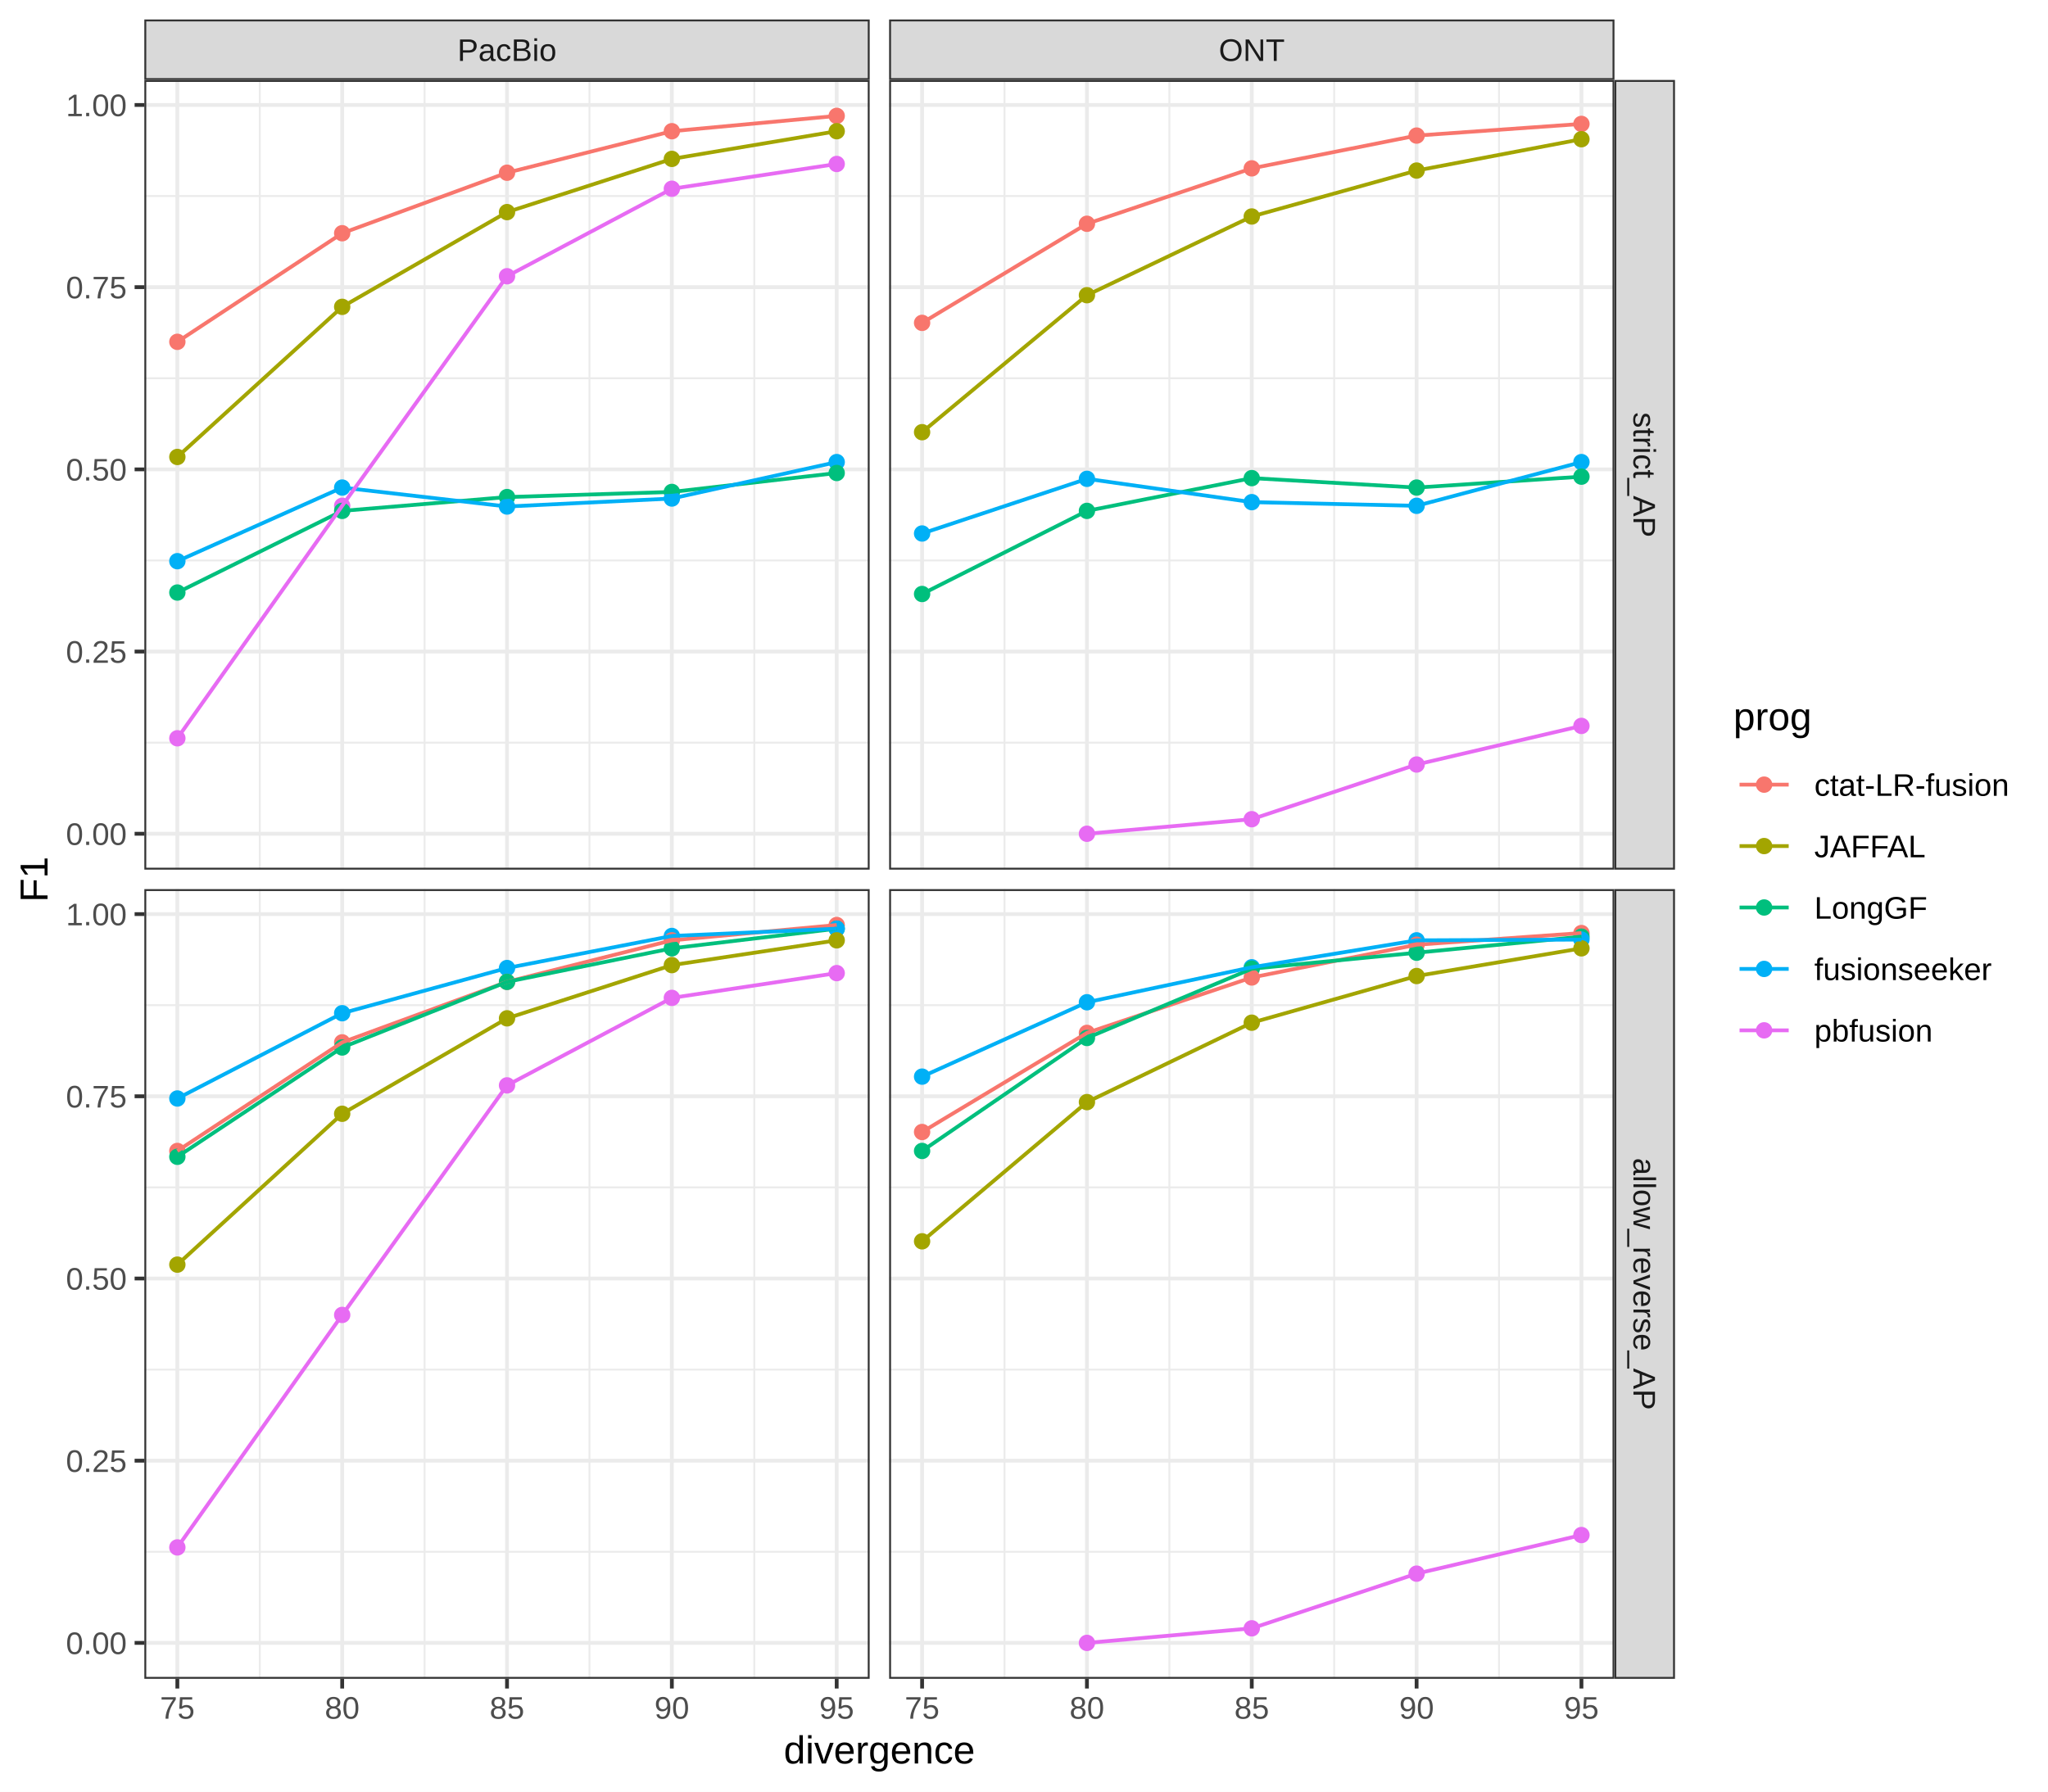
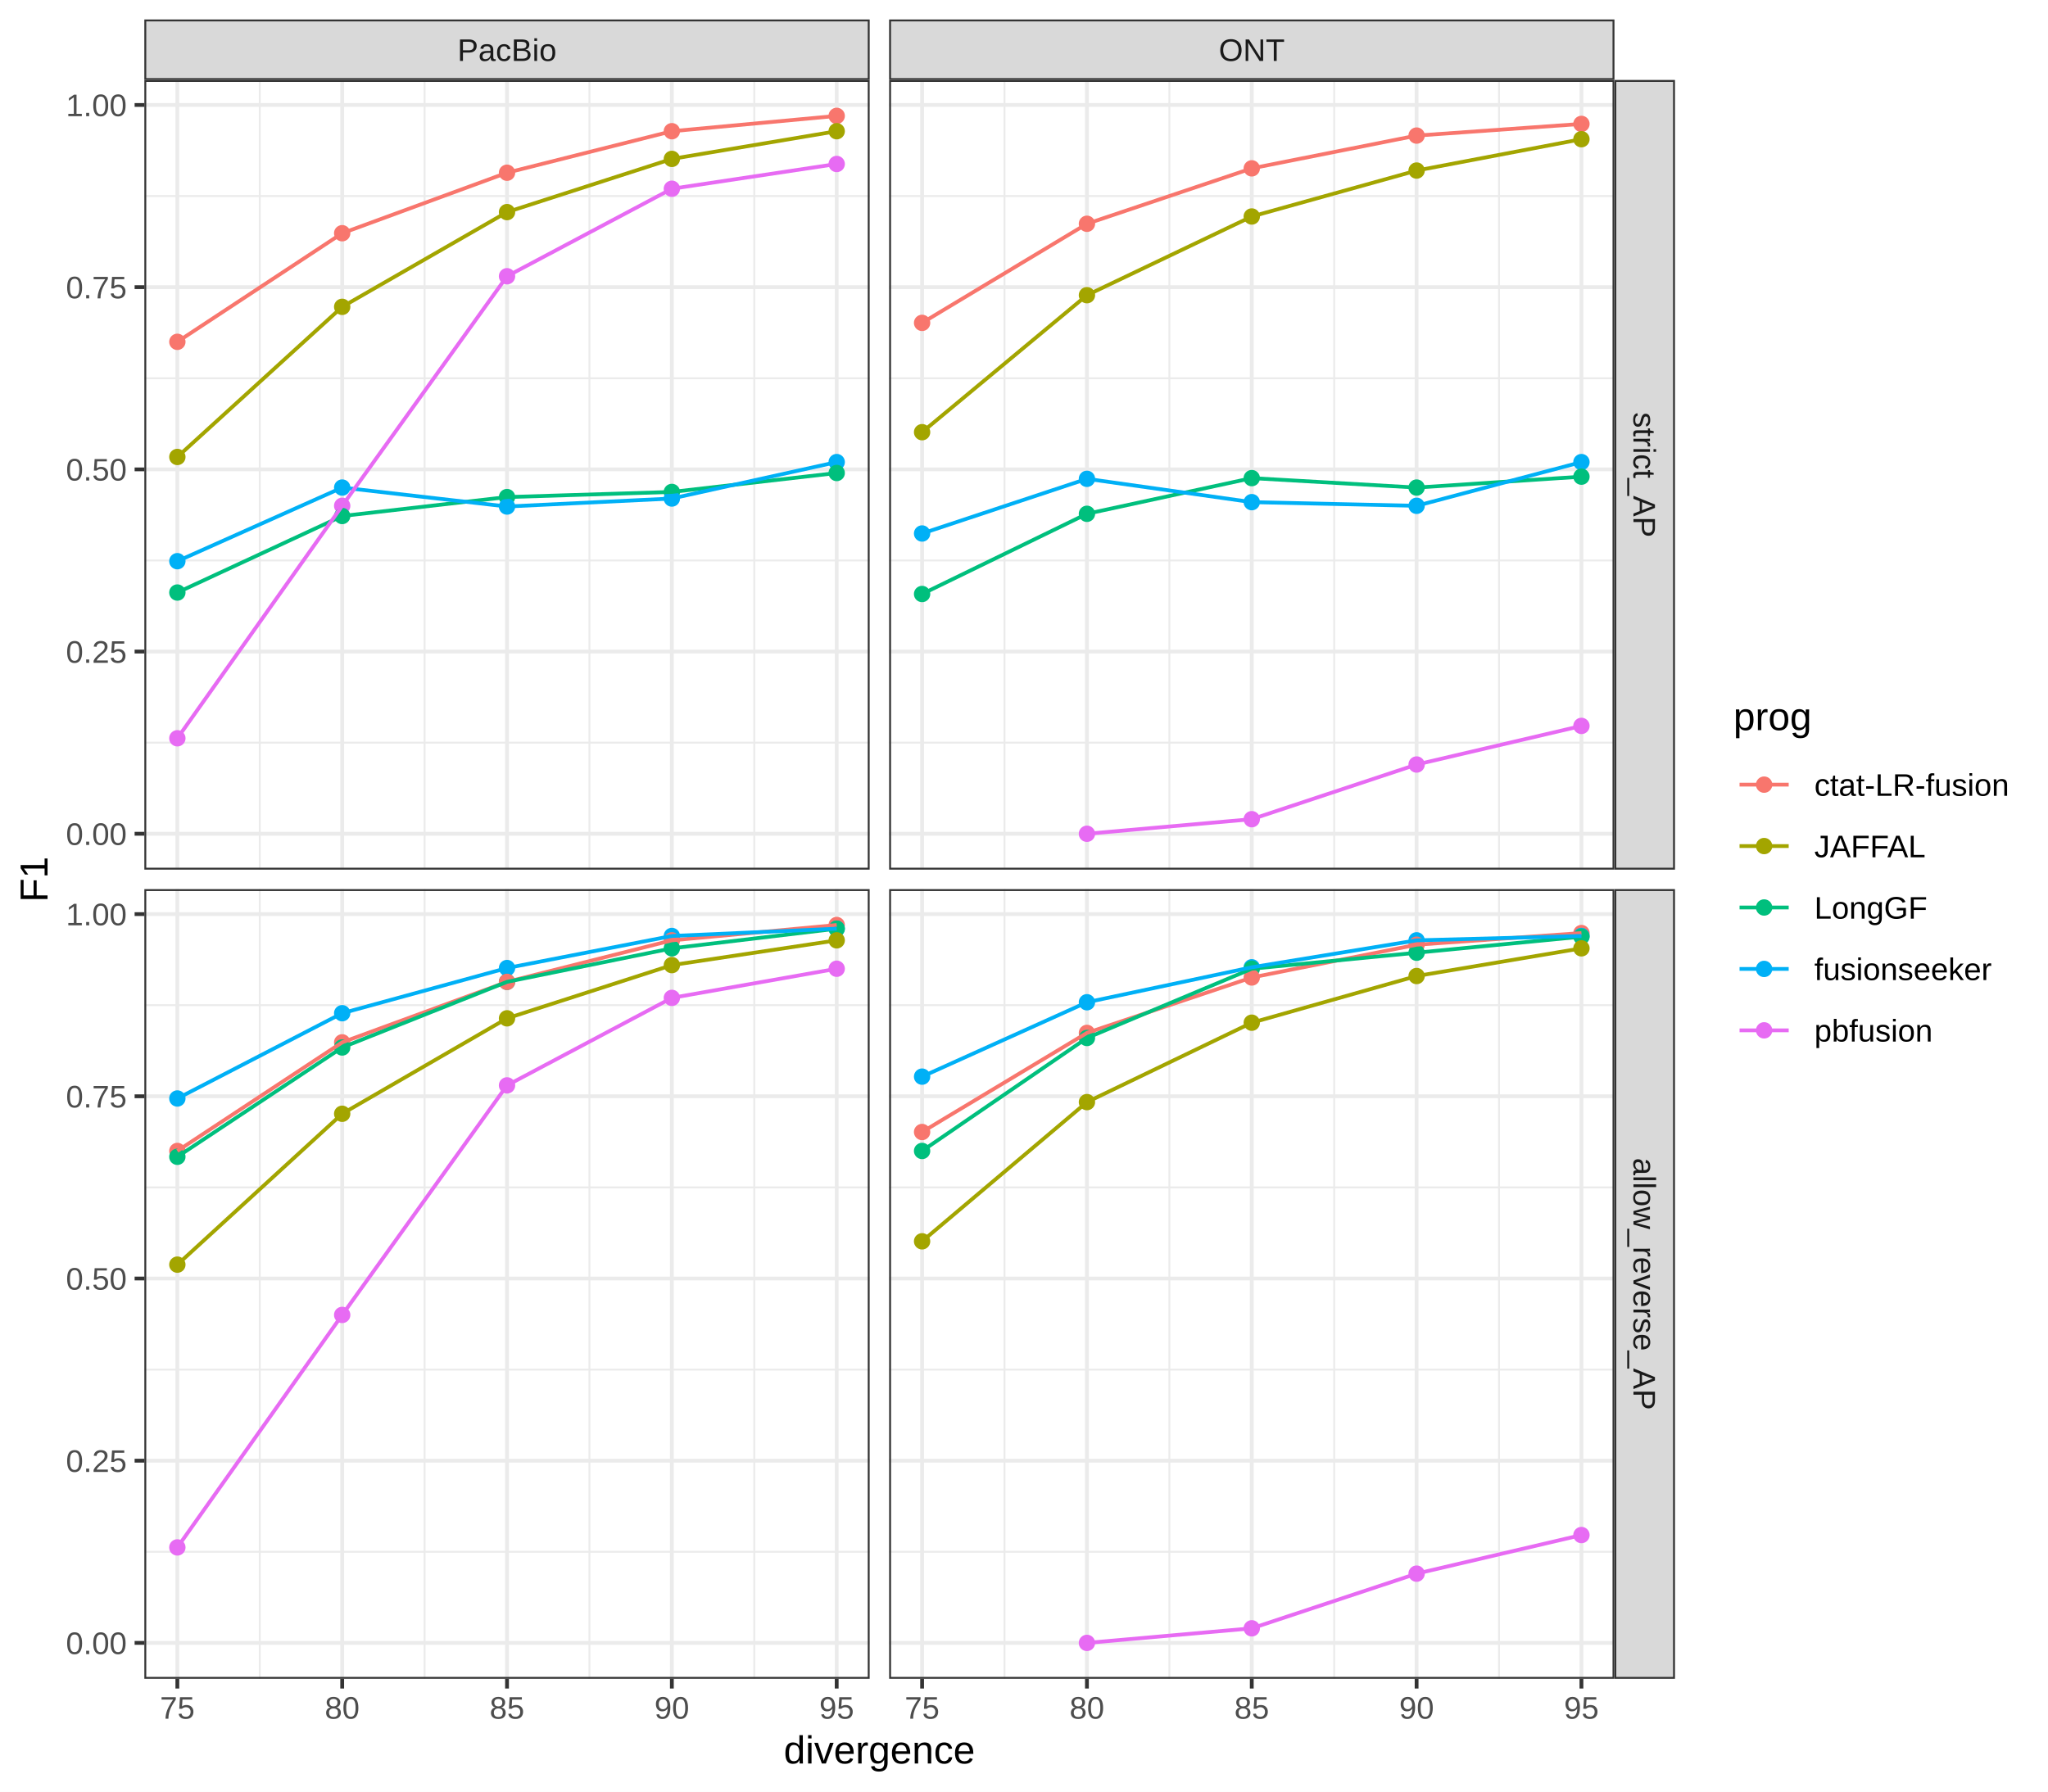
<svg xmlns="http://www.w3.org/2000/svg" class="svglite" width="576.00pt" height="504.00pt" viewBox="0 0 576.00 504.00">
  <defs>
    <style type="text/css">
    .svglite line, .svglite polyline, .svglite polygon, .svglite path, .svglite rect, .svglite circle {
      fill: none;
      stroke: #000000;
      stroke-linecap: round;
      stroke-linejoin: round;
      stroke-miterlimit: 10.00;
    }
    .svglite text {
      white-space: pre;
    }
  </style>
  </defs>
  <rect width="100%" height="100%" style="stroke: none; fill: #FFFFFF;" />
  <defs>
    <clipPath id="cpMC4wMHw1NzYuMDB8MC4wMHw1MDQuMDA=">
      <rect x="0.00" y="0.00" width="576.00" height="504.00" />
    </clipPath>
  </defs>
  <g clip-path="url(#cpMC4wMHw1NzYuMDB8MC4wMHw1MDQuMDA=)">
    <rect x="-0" y="-0" width="576.00" height="504.00" style="stroke-width: 1.07; stroke: #FFFFFF; fill: #FFFFFF;" />
  </g>
  <defs>
    <clipPath id="cpNDAuNjB8MjQ0LjU5fDIyLjUwfDI0NC42NQ==">
      <rect x="40.60" y="22.50" width="203.99" height="222.14" />
    </clipPath>
  </defs>
  <g clip-path="url(#cpNDAuNjB8MjQ0LjU5fDIyLjUwfDI0NC42NQ==)">
    <rect x="40.60" y="22.50" width="203.99" height="222.14" style="stroke-width: 1.07; stroke: none; fill: #FFFFFF;" />
    <polyline points="40.60,208.92 244.59,208.92 " style="stroke-width: 0.53; stroke: #EBEBEB; stroke-linecap: butt;" />
    <polyline points="40.60,157.67 244.59,157.67 " style="stroke-width: 0.53; stroke: #EBEBEB; stroke-linecap: butt;" />
    <polyline points="40.60,106.41 244.59,106.41 " style="stroke-width: 0.53; stroke: #EBEBEB; stroke-linecap: butt;" />
    <polyline points="40.60,55.15 244.59,55.15 " style="stroke-width: 0.53; stroke: #EBEBEB; stroke-linecap: butt;" />
    <polyline points="73.06,244.65 73.06,22.50 " style="stroke-width: 0.53; stroke: #EBEBEB; stroke-linecap: butt;" />
    <polyline points="119.42,244.65 119.42,22.50 " style="stroke-width: 0.53; stroke: #EBEBEB; stroke-linecap: butt;" />
    <polyline points="165.78,244.65 165.78,22.50 " style="stroke-width: 0.53; stroke: #EBEBEB; stroke-linecap: butt;" />
    <polyline points="212.14,244.65 212.14,22.50 " style="stroke-width: 0.53; stroke: #EBEBEB; stroke-linecap: butt;" />
    <polyline points="40.60,234.55 244.59,234.55 " style="stroke-width: 1.07; stroke: #EBEBEB; stroke-linecap: butt;" />
    <polyline points="40.60,183.29 244.59,183.29 " style="stroke-width: 1.07; stroke: #EBEBEB; stroke-linecap: butt;" />
    <polyline points="40.60,132.04 244.59,132.04 " style="stroke-width: 1.07; stroke: #EBEBEB; stroke-linecap: butt;" />
    <polyline points="40.60,80.78 244.59,80.78 " style="stroke-width: 1.07; stroke: #EBEBEB; stroke-linecap: butt;" />
    <polyline points="40.60,29.53 244.59,29.53 " style="stroke-width: 1.07; stroke: #EBEBEB; stroke-linecap: butt;" />
    <polyline points="49.88,244.65 49.88,22.50 " style="stroke-width: 1.07; stroke: #EBEBEB; stroke-linecap: butt;" />
    <polyline points="96.24,244.65 96.24,22.50 " style="stroke-width: 1.07; stroke: #EBEBEB; stroke-linecap: butt;" />
    <polyline points="142.60,244.65 142.60,22.50 " style="stroke-width: 1.07; stroke: #EBEBEB; stroke-linecap: butt;" />
    <polyline points="188.96,244.65 188.96,22.50 " style="stroke-width: 1.07; stroke: #EBEBEB; stroke-linecap: butt;" />
    <polyline points="235.32,244.65 235.32,22.50 " style="stroke-width: 1.07; stroke: #EBEBEB; stroke-linecap: butt;" />
    <circle cx="235.32" cy="32.60" r="1.95" style="stroke-width: 0.71; stroke: #F8766D; fill: #F8766D;" />
    <circle cx="188.96" cy="36.91" r="1.95" style="stroke-width: 0.71; stroke: #F8766D; fill: #F8766D;" />
    <circle cx="235.32" cy="36.91" r="1.95" style="stroke-width: 0.71; stroke: #A3A500; fill: #A3A500;" />
    <circle cx="188.96" cy="44.70" r="1.95" style="stroke-width: 0.71; stroke: #A3A500; fill: #A3A500;" />
    <circle cx="235.32" cy="46.13" r="1.95" style="stroke-width: 0.71; stroke: #E76BF3; fill: #E76BF3;" />
    <circle cx="142.60" cy="48.59" r="1.95" style="stroke-width: 0.71; stroke: #F8766D; fill: #F8766D;" />
    <circle cx="188.96" cy="53.10" r="1.95" style="stroke-width: 0.71; stroke: #E76BF3; fill: #E76BF3;" />
    <circle cx="142.60" cy="59.67" r="1.95" style="stroke-width: 0.71; stroke: #A3A500; fill: #A3A500;" />
    <circle cx="96.24" cy="65.61" r="1.95" style="stroke-width: 0.71; stroke: #F8766D; fill: #F8766D;" />
    <circle cx="142.60" cy="77.71" r="1.95" style="stroke-width: 0.71; stroke: #E76BF3; fill: #E76BF3;" />
    <circle cx="96.24" cy="86.32" r="1.95" style="stroke-width: 0.71; stroke: #A3A500; fill: #A3A500;" />
    <circle cx="49.88" cy="96.16" r="1.95" style="stroke-width: 0.71; stroke: #F8766D; fill: #F8766D;" />
    <circle cx="49.88" cy="128.55" r="1.95" style="stroke-width: 0.71; stroke: #A3A500; fill: #A3A500;" />
    <circle cx="235.32" cy="129.99" r="1.95" style="stroke-width: 0.71; stroke: #00B0F6; fill: #00B0F6;" />
    <circle cx="235.32" cy="133.06" r="1.95" style="stroke-width: 0.71; stroke: #00BF7D; fill: #00BF7D;" />
    <circle cx="96.24" cy="137.16" r="1.95" style="stroke-width: 0.71; stroke: #00B0F6; fill: #00B0F6;" />
    <circle cx="188.96" cy="138.39" r="1.95" style="stroke-width: 0.71; stroke: #00BF7D; fill: #00BF7D;" />
    <circle cx="142.60" cy="139.83" r="1.95" style="stroke-width: 0.71; stroke: #00BF7D; fill: #00BF7D;" />
    <circle cx="188.96" cy="140.24" r="1.95" style="stroke-width: 0.71; stroke: #00B0F6; fill: #00B0F6;" />
    <circle cx="96.24" cy="142.29" r="1.95" style="stroke-width: 0.71; stroke: #E76BF3; fill: #E76BF3;" />
    <circle cx="142.60" cy="142.49" r="1.95" style="stroke-width: 0.71; stroke: #00B0F6; fill: #00B0F6;" />
-     <circle cx="96.24" cy="143.72" r="1.95" style="stroke-width: 0.71; stroke: #00BF7D; fill: #00BF7D;" />
+     <circle cx="96.24" cy="145.16" r="1.95" style="stroke-width: 0.71; stroke: #00BF7D; fill: #00BF7D;" />
    <circle cx="49.88" cy="157.87" r="1.95" style="stroke-width: 0.71; stroke: #00B0F6; fill: #00B0F6;" />
    <circle cx="49.88" cy="166.69" r="1.95" style="stroke-width: 0.71; stroke: #00BF7D; fill: #00BF7D;" />
    <circle cx="49.88" cy="207.69" r="1.95" style="stroke-width: 0.71; stroke: #E76BF3; fill: #E76BF3;" />
    <polyline points="49.88,96.16 96.24,65.61 142.60,48.59 188.96,36.91 235.32,32.60 " style="stroke-width: 1.07; stroke: #F8766D; stroke-linecap: butt;" />
    <polyline points="49.88,128.55 96.24,86.32 142.60,59.67 188.96,44.70 235.32,36.91 " style="stroke-width: 1.07; stroke: #A3A500; stroke-linecap: butt;" />
-     <polyline points="49.88,166.69 96.24,143.72 142.60,139.83 188.96,138.39 235.32,133.06 " style="stroke-width: 1.07; stroke: #00BF7D; stroke-linecap: butt;" />
+     <polyline points="49.88,166.69 96.24,145.16 142.60,139.83 188.96,138.39 235.32,133.06 " style="stroke-width: 1.07; stroke: #00BF7D; stroke-linecap: butt;" />
    <polyline points="49.88,157.87 96.24,137.16 142.60,142.49 188.96,140.24 235.32,129.99 " style="stroke-width: 1.07; stroke: #00B0F6; stroke-linecap: butt;" />
    <polyline points="49.88,207.69 96.24,142.29 142.60,77.71 188.96,53.10 235.32,46.13 " style="stroke-width: 1.07; stroke: #E76BF3; stroke-linecap: butt;" />
    <rect x="40.60" y="22.50" width="203.99" height="222.14" style="stroke-width: 1.07; stroke: #333333;" />
  </g>
  <g clip-path="url(#cpMC4wMHw1NzYuMDB8MC4wMHw1MDQuMDA=)">
</g>
  <defs>
    <clipPath id="cpNDAuNjB8MjQ0LjU5fDI1MC4xM3w0NzIuMjc=">
      <rect x="40.60" y="250.13" width="203.99" height="222.14" />
    </clipPath>
  </defs>
  <g clip-path="url(#cpNDAuNjB8MjQ0LjU5fDI1MC4xM3w0NzIuMjc=)">
    <rect x="40.60" y="250.13" width="203.99" height="222.14" style="stroke-width: 1.07; stroke: none; fill: #FFFFFF;" />
    <polyline points="40.60,436.54 244.59,436.54 " style="stroke-width: 0.53; stroke: #EBEBEB; stroke-linecap: butt;" />
    <polyline points="40.60,385.29 244.59,385.29 " style="stroke-width: 0.53; stroke: #EBEBEB; stroke-linecap: butt;" />
    <polyline points="40.60,334.03 244.59,334.03 " style="stroke-width: 0.53; stroke: #EBEBEB; stroke-linecap: butt;" />
    <polyline points="40.60,282.77 244.59,282.77 " style="stroke-width: 0.53; stroke: #EBEBEB; stroke-linecap: butt;" />
    <polyline points="73.06,472.27 73.06,250.13 " style="stroke-width: 0.53; stroke: #EBEBEB; stroke-linecap: butt;" />
    <polyline points="119.42,472.27 119.42,250.13 " style="stroke-width: 0.53; stroke: #EBEBEB; stroke-linecap: butt;" />
    <polyline points="165.78,472.27 165.78,250.13 " style="stroke-width: 0.53; stroke: #EBEBEB; stroke-linecap: butt;" />
    <polyline points="212.14,472.27 212.14,250.13 " style="stroke-width: 0.53; stroke: #EBEBEB; stroke-linecap: butt;" />
    <polyline points="40.60,462.17 244.59,462.17 " style="stroke-width: 1.07; stroke: #EBEBEB; stroke-linecap: butt;" />
    <polyline points="40.60,410.91 244.59,410.91 " style="stroke-width: 1.07; stroke: #EBEBEB; stroke-linecap: butt;" />
    <polyline points="40.60,359.66 244.59,359.66 " style="stroke-width: 1.07; stroke: #EBEBEB; stroke-linecap: butt;" />
    <polyline points="40.60,308.40 244.59,308.40 " style="stroke-width: 1.07; stroke: #EBEBEB; stroke-linecap: butt;" />
    <polyline points="40.60,257.15 244.59,257.15 " style="stroke-width: 1.07; stroke: #EBEBEB; stroke-linecap: butt;" />
    <polyline points="49.88,472.27 49.88,250.13 " style="stroke-width: 1.07; stroke: #EBEBEB; stroke-linecap: butt;" />
    <polyline points="96.24,472.27 96.24,250.13 " style="stroke-width: 1.07; stroke: #EBEBEB; stroke-linecap: butt;" />
    <polyline points="142.60,472.27 142.60,250.13 " style="stroke-width: 1.07; stroke: #EBEBEB; stroke-linecap: butt;" />
    <polyline points="188.96,472.27 188.96,250.13 " style="stroke-width: 1.07; stroke: #EBEBEB; stroke-linecap: butt;" />
    <polyline points="235.32,472.27 235.32,250.13 " style="stroke-width: 1.07; stroke: #EBEBEB; stroke-linecap: butt;" />
    <circle cx="235.32" cy="260.22" r="1.95" style="stroke-width: 0.71; stroke: #F8766D; fill: #F8766D;" />
+     <circle cx="235.32" cy="261.25" r="1.95" style="stroke-width: 0.71; stroke: #00B0F6; fill: #00B0F6;" />
    <circle cx="235.32" cy="261.25" r="1.95" style="stroke-width: 0.71; stroke: #00BF7D; fill: #00BF7D;" />
-     <circle cx="235.32" cy="261.25" r="1.95" style="stroke-width: 0.71; stroke: #00B0F6; fill: #00B0F6;" />
    <circle cx="188.96" cy="263.30" r="1.95" style="stroke-width: 0.71; stroke: #00B0F6; fill: #00B0F6;" />
    <circle cx="188.96" cy="264.53" r="1.95" style="stroke-width: 0.71; stroke: #F8766D; fill: #F8766D;" />
    <circle cx="235.32" cy="264.53" r="1.95" style="stroke-width: 0.71; stroke: #A3A500; fill: #A3A500;" />
    <circle cx="188.96" cy="266.78" r="1.95" style="stroke-width: 0.71; stroke: #00BF7D; fill: #00BF7D;" />
    <circle cx="188.96" cy="271.50" r="1.95" style="stroke-width: 0.71; stroke: #A3A500; fill: #A3A500;" />
    <circle cx="142.60" cy="272.32" r="1.95" style="stroke-width: 0.71; stroke: #00B0F6; fill: #00B0F6;" />
-     <circle cx="235.32" cy="273.75" r="1.95" style="stroke-width: 0.71; stroke: #E76BF3; fill: #E76BF3;" />
+     <circle cx="235.32" cy="272.52" r="1.95" style="stroke-width: 0.71; stroke: #E76BF3; fill: #E76BF3;" />
+     <circle cx="142.60" cy="276.21" r="1.95" style="stroke-width: 0.71; stroke: #00BF7D; fill: #00BF7D;" />
    <circle cx="142.60" cy="276.21" r="1.95" style="stroke-width: 0.71; stroke: #F8766D; fill: #F8766D;" />
-     <circle cx="142.60" cy="276.21" r="1.95" style="stroke-width: 0.71; stroke: #00BF7D; fill: #00BF7D;" />
    <circle cx="188.96" cy="280.72" r="1.95" style="stroke-width: 0.71; stroke: #E76BF3; fill: #E76BF3;" />
    <circle cx="96.24" cy="285.03" r="1.95" style="stroke-width: 0.71; stroke: #00B0F6; fill: #00B0F6;" />
    <circle cx="142.60" cy="286.47" r="1.95" style="stroke-width: 0.71; stroke: #A3A500; fill: #A3A500;" />
    <circle cx="96.24" cy="293.23" r="1.95" style="stroke-width: 0.71; stroke: #F8766D; fill: #F8766D;" />
    <circle cx="96.24" cy="294.67" r="1.95" style="stroke-width: 0.71; stroke: #00BF7D; fill: #00BF7D;" />
    <circle cx="142.60" cy="305.33" r="1.95" style="stroke-width: 0.71; stroke: #E76BF3; fill: #E76BF3;" />
    <circle cx="49.88" cy="309.02" r="1.95" style="stroke-width: 0.71; stroke: #00B0F6; fill: #00B0F6;" />
    <circle cx="96.24" cy="313.32" r="1.95" style="stroke-width: 0.71; stroke: #A3A500; fill: #A3A500;" />
    <circle cx="49.88" cy="323.78" r="1.95" style="stroke-width: 0.71; stroke: #F8766D; fill: #F8766D;" />
    <circle cx="49.88" cy="325.42" r="1.95" style="stroke-width: 0.71; stroke: #00BF7D; fill: #00BF7D;" />
    <circle cx="49.88" cy="355.76" r="1.95" style="stroke-width: 0.71; stroke: #A3A500; fill: #A3A500;" />
    <circle cx="96.24" cy="369.91" r="1.95" style="stroke-width: 0.71; stroke: #E76BF3; fill: #E76BF3;" />
    <circle cx="49.88" cy="435.31" r="1.95" style="stroke-width: 0.71; stroke: #E76BF3; fill: #E76BF3;" />
    <polyline points="49.88,323.78 96.24,293.23 142.60,276.21 188.96,264.53 235.32,260.22 " style="stroke-width: 1.07; stroke: #F8766D; stroke-linecap: butt;" />
    <polyline points="49.88,355.76 96.24,313.32 142.60,286.47 188.96,271.50 235.32,264.53 " style="stroke-width: 1.07; stroke: #A3A500; stroke-linecap: butt;" />
    <polyline points="49.88,325.42 96.24,294.67 142.60,276.21 188.96,266.78 235.32,261.25 " style="stroke-width: 1.07; stroke: #00BF7D; stroke-linecap: butt;" />
    <polyline points="49.88,309.02 96.24,285.03 142.60,272.32 188.96,263.30 235.32,261.25 " style="stroke-width: 1.07; stroke: #00B0F6; stroke-linecap: butt;" />
-     <polyline points="49.88,435.31 96.24,369.91 142.60,305.33 188.96,280.72 235.32,273.75 " style="stroke-width: 1.07; stroke: #E76BF3; stroke-linecap: butt;" />
+     <polyline points="49.88,435.31 96.24,369.91 142.60,305.33 188.96,280.72 235.32,272.52 " style="stroke-width: 1.07; stroke: #E76BF3; stroke-linecap: butt;" />
    <rect x="40.60" y="250.13" width="203.99" height="222.14" style="stroke-width: 1.07; stroke: #333333;" />
  </g>
  <g clip-path="url(#cpMC4wMHw1NzYuMDB8MC4wMHw1MDQuMDA=)">
</g>
  <defs>
    <clipPath id="cpMjUwLjA3fDQ1NC4wNXwyMi41MHwyNDQuNjU=">
      <rect x="250.07" y="22.50" width="203.99" height="222.14" />
    </clipPath>
  </defs>
  <g clip-path="url(#cpMjUwLjA3fDQ1NC4wNXwyMi41MHwyNDQuNjU=)">
    <rect x="250.07" y="22.50" width="203.99" height="222.14" style="stroke-width: 1.07; stroke: none; fill: #FFFFFF;" />
    <polyline points="250.07,208.92 454.05,208.92 " style="stroke-width: 0.53; stroke: #EBEBEB; stroke-linecap: butt;" />
    <polyline points="250.07,157.67 454.05,157.67 " style="stroke-width: 0.53; stroke: #EBEBEB; stroke-linecap: butt;" />
    <polyline points="250.07,106.41 454.05,106.41 " style="stroke-width: 0.53; stroke: #EBEBEB; stroke-linecap: butt;" />
    <polyline points="250.07,55.15 454.05,55.15 " style="stroke-width: 0.53; stroke: #EBEBEB; stroke-linecap: butt;" />
    <polyline points="282.52,244.65 282.52,22.50 " style="stroke-width: 0.53; stroke: #EBEBEB; stroke-linecap: butt;" />
    <polyline points="328.88,244.65 328.88,22.50 " style="stroke-width: 0.53; stroke: #EBEBEB; stroke-linecap: butt;" />
    <polyline points="375.24,244.65 375.24,22.50 " style="stroke-width: 0.53; stroke: #EBEBEB; stroke-linecap: butt;" />
    <polyline points="421.60,244.65 421.60,22.50 " style="stroke-width: 0.53; stroke: #EBEBEB; stroke-linecap: butt;" />
    <polyline points="250.07,234.55 454.05,234.55 " style="stroke-width: 1.07; stroke: #EBEBEB; stroke-linecap: butt;" />
    <polyline points="250.07,183.29 454.05,183.29 " style="stroke-width: 1.07; stroke: #EBEBEB; stroke-linecap: butt;" />
    <polyline points="250.07,132.04 454.05,132.04 " style="stroke-width: 1.07; stroke: #EBEBEB; stroke-linecap: butt;" />
    <polyline points="250.07,80.78 454.05,80.78 " style="stroke-width: 1.07; stroke: #EBEBEB; stroke-linecap: butt;" />
    <polyline points="250.07,29.53 454.05,29.53 " style="stroke-width: 1.07; stroke: #EBEBEB; stroke-linecap: butt;" />
    <polyline points="259.34,244.65 259.34,22.50 " style="stroke-width: 1.07; stroke: #EBEBEB; stroke-linecap: butt;" />
    <polyline points="305.70,244.65 305.70,22.50 " style="stroke-width: 1.07; stroke: #EBEBEB; stroke-linecap: butt;" />
    <polyline points="352.06,244.65 352.06,22.50 " style="stroke-width: 1.07; stroke: #EBEBEB; stroke-linecap: butt;" />
    <polyline points="398.42,244.65 398.42,22.50 " style="stroke-width: 1.07; stroke: #EBEBEB; stroke-linecap: butt;" />
    <polyline points="444.78,244.65 444.78,22.50 " style="stroke-width: 1.07; stroke: #EBEBEB; stroke-linecap: butt;" />
    <circle cx="444.78" cy="34.86" r="1.95" style="stroke-width: 0.71; stroke: #F8766D; fill: #F8766D;" />
    <circle cx="398.42" cy="38.14" r="1.95" style="stroke-width: 0.71; stroke: #F8766D; fill: #F8766D;" />
    <circle cx="444.78" cy="39.16" r="1.95" style="stroke-width: 0.71; stroke: #A3A500; fill: #A3A500;" />
    <circle cx="352.06" cy="47.36" r="1.95" style="stroke-width: 0.71; stroke: #F8766D; fill: #F8766D;" />
    <circle cx="398.42" cy="47.98" r="1.95" style="stroke-width: 0.71; stroke: #A3A500; fill: #A3A500;" />
    <circle cx="352.06" cy="60.90" r="1.95" style="stroke-width: 0.71; stroke: #A3A500; fill: #A3A500;" />
    <circle cx="305.70" cy="62.95" r="1.95" style="stroke-width: 0.71; stroke: #F8766D; fill: #F8766D;" />
    <circle cx="305.70" cy="83.04" r="1.95" style="stroke-width: 0.71; stroke: #A3A500; fill: #A3A500;" />
    <circle cx="259.34" cy="90.83" r="1.95" style="stroke-width: 0.71; stroke: #F8766D; fill: #F8766D;" />
    <circle cx="259.34" cy="121.58" r="1.95" style="stroke-width: 0.71; stroke: #A3A500; fill: #A3A500;" />
    <circle cx="444.78" cy="129.99" r="1.95" style="stroke-width: 0.71; stroke: #00B0F6; fill: #00B0F6;" />
    <circle cx="444.78" cy="134.09" r="1.95" style="stroke-width: 0.71; stroke: #00BF7D; fill: #00BF7D;" />
    <circle cx="352.06" cy="134.50" r="1.95" style="stroke-width: 0.71; stroke: #00BF7D; fill: #00BF7D;" />
    <circle cx="305.70" cy="134.70" r="1.95" style="stroke-width: 0.71; stroke: #00B0F6; fill: #00B0F6;" />
    <circle cx="398.42" cy="137.16" r="1.95" style="stroke-width: 0.71; stroke: #00BF7D; fill: #00BF7D;" />
    <circle cx="352.06" cy="141.26" r="1.95" style="stroke-width: 0.71; stroke: #00B0F6; fill: #00B0F6;" />
    <circle cx="398.42" cy="142.29" r="1.95" style="stroke-width: 0.71; stroke: #00B0F6; fill: #00B0F6;" />
-     <circle cx="305.70" cy="143.72" r="1.95" style="stroke-width: 0.71; stroke: #00BF7D; fill: #00BF7D;" />
+     <circle cx="305.70" cy="144.54" r="1.95" style="stroke-width: 0.71; stroke: #00BF7D; fill: #00BF7D;" />
    <circle cx="259.34" cy="150.08" r="1.95" style="stroke-width: 0.71; stroke: #00B0F6; fill: #00B0F6;" />
    <circle cx="259.34" cy="167.10" r="1.95" style="stroke-width: 0.71; stroke: #00BF7D; fill: #00BF7D;" />
    <circle cx="444.78" cy="204.21" r="1.95" style="stroke-width: 0.71; stroke: #E76BF3; fill: #E76BF3;" />
    <circle cx="398.42" cy="215.07" r="1.95" style="stroke-width: 0.71; stroke: #E76BF3; fill: #E76BF3;" />
    <circle cx="352.06" cy="230.45" r="1.95" style="stroke-width: 0.71; stroke: #E76BF3; fill: #E76BF3;" />
    <circle cx="305.70" cy="234.55" r="1.95" style="stroke-width: 0.71; stroke: #E76BF3; fill: #E76BF3;" />
    <polyline points="259.34,90.83 305.70,62.95 352.06,47.36 398.42,38.14 444.78,34.86 " style="stroke-width: 1.07; stroke: #F8766D; stroke-linecap: butt;" />
    <polyline points="259.34,121.58 305.70,83.04 352.06,60.90 398.42,47.98 444.78,39.16 " style="stroke-width: 1.07; stroke: #A3A500; stroke-linecap: butt;" />
-     <polyline points="259.34,167.10 305.70,143.72 352.06,134.50 398.42,137.16 444.78,134.09 " style="stroke-width: 1.07; stroke: #00BF7D; stroke-linecap: butt;" />
+     <polyline points="259.34,167.10 305.70,144.54 352.06,134.50 398.42,137.16 444.78,134.09 " style="stroke-width: 1.07; stroke: #00BF7D; stroke-linecap: butt;" />
    <polyline points="259.34,150.08 305.70,134.70 352.06,141.26 398.42,142.29 444.78,129.99 " style="stroke-width: 1.07; stroke: #00B0F6; stroke-linecap: butt;" />
    <polyline points="305.70,234.55 352.06,230.45 398.42,215.07 444.78,204.21 " style="stroke-width: 1.07; stroke: #E76BF3; stroke-linecap: butt;" />
    <rect x="250.07" y="22.50" width="203.99" height="222.14" style="stroke-width: 1.07; stroke: #333333;" />
  </g>
  <g clip-path="url(#cpMC4wMHw1NzYuMDB8MC4wMHw1MDQuMDA=)">
</g>
  <defs>
    <clipPath id="cpMjUwLjA3fDQ1NC4wNXwyNTAuMTN8NDcyLjI3">
      <rect x="250.07" y="250.13" width="203.99" height="222.14" />
    </clipPath>
  </defs>
  <g clip-path="url(#cpMjUwLjA3fDQ1NC4wNXwyNTAuMTN8NDcyLjI3)">
    <rect x="250.07" y="250.13" width="203.99" height="222.14" style="stroke-width: 1.07; stroke: none; fill: #FFFFFF;" />
    <polyline points="250.07,436.54 454.05,436.54 " style="stroke-width: 0.53; stroke: #EBEBEB; stroke-linecap: butt;" />
    <polyline points="250.07,385.29 454.05,385.29 " style="stroke-width: 0.53; stroke: #EBEBEB; stroke-linecap: butt;" />
    <polyline points="250.07,334.03 454.05,334.03 " style="stroke-width: 0.53; stroke: #EBEBEB; stroke-linecap: butt;" />
    <polyline points="250.07,282.77 454.05,282.77 " style="stroke-width: 0.53; stroke: #EBEBEB; stroke-linecap: butt;" />
    <polyline points="282.52,472.27 282.52,250.13 " style="stroke-width: 0.53; stroke: #EBEBEB; stroke-linecap: butt;" />
    <polyline points="328.88,472.27 328.88,250.13 " style="stroke-width: 0.53; stroke: #EBEBEB; stroke-linecap: butt;" />
    <polyline points="375.24,472.27 375.24,250.13 " style="stroke-width: 0.53; stroke: #EBEBEB; stroke-linecap: butt;" />
    <polyline points="421.60,472.27 421.60,250.13 " style="stroke-width: 0.53; stroke: #EBEBEB; stroke-linecap: butt;" />
    <polyline points="250.07,462.17 454.05,462.17 " style="stroke-width: 1.07; stroke: #EBEBEB; stroke-linecap: butt;" />
    <polyline points="250.07,410.91 454.05,410.91 " style="stroke-width: 1.07; stroke: #EBEBEB; stroke-linecap: butt;" />
    <polyline points="250.07,359.66 454.05,359.66 " style="stroke-width: 1.07; stroke: #EBEBEB; stroke-linecap: butt;" />
    <polyline points="250.07,308.40 454.05,308.40 " style="stroke-width: 1.07; stroke: #EBEBEB; stroke-linecap: butt;" />
    <polyline points="250.07,257.15 454.05,257.15 " style="stroke-width: 1.07; stroke: #EBEBEB; stroke-linecap: butt;" />
    <polyline points="259.34,472.27 259.34,250.13 " style="stroke-width: 1.07; stroke: #EBEBEB; stroke-linecap: butt;" />
    <polyline points="305.70,472.27 305.70,250.13 " style="stroke-width: 1.07; stroke: #EBEBEB; stroke-linecap: butt;" />
    <polyline points="352.06,472.27 352.06,250.13 " style="stroke-width: 1.07; stroke: #EBEBEB; stroke-linecap: butt;" />
    <polyline points="398.42,472.27 398.42,250.13 " style="stroke-width: 1.07; stroke: #EBEBEB; stroke-linecap: butt;" />
    <polyline points="444.78,472.27 444.78,250.13 " style="stroke-width: 1.07; stroke: #EBEBEB; stroke-linecap: butt;" />
    <circle cx="444.78" cy="262.48" r="1.95" style="stroke-width: 0.71; stroke: #F8766D; fill: #F8766D;" />
+     <circle cx="444.78" cy="263.30" r="1.95" style="stroke-width: 0.71; stroke: #00B0F6; fill: #00B0F6;" />
    <circle cx="444.78" cy="263.50" r="1.95" style="stroke-width: 0.71; stroke: #00BF7D; fill: #00BF7D;" />
-     <circle cx="444.78" cy="264.32" r="1.95" style="stroke-width: 0.71; stroke: #00B0F6; fill: #00B0F6;" />
    <circle cx="398.42" cy="264.53" r="1.95" style="stroke-width: 0.71; stroke: #00B0F6; fill: #00B0F6;" />
    <circle cx="398.42" cy="265.76" r="1.95" style="stroke-width: 0.71; stroke: #F8766D; fill: #F8766D;" />
    <circle cx="444.78" cy="266.78" r="1.95" style="stroke-width: 0.71; stroke: #A3A500; fill: #A3A500;" />
    <circle cx="398.42" cy="268.01" r="1.95" style="stroke-width: 0.71; stroke: #00BF7D; fill: #00BF7D;" />
    <circle cx="352.06" cy="272.11" r="1.95" style="stroke-width: 0.71; stroke: #00B0F6; fill: #00B0F6;" />
    <circle cx="352.06" cy="272.52" r="1.95" style="stroke-width: 0.71; stroke: #00BF7D; fill: #00BF7D;" />
    <circle cx="398.42" cy="274.57" r="1.95" style="stroke-width: 0.71; stroke: #A3A500; fill: #A3A500;" />
    <circle cx="352.06" cy="274.98" r="1.95" style="stroke-width: 0.71; stroke: #F8766D; fill: #F8766D;" />
    <circle cx="305.70" cy="281.95" r="1.95" style="stroke-width: 0.71; stroke: #00B0F6; fill: #00B0F6;" />
    <circle cx="352.06" cy="287.70" r="1.95" style="stroke-width: 0.71; stroke: #A3A500; fill: #A3A500;" />
    <circle cx="305.70" cy="290.57" r="1.95" style="stroke-width: 0.71; stroke: #F8766D; fill: #F8766D;" />
    <circle cx="305.70" cy="292.00" r="1.95" style="stroke-width: 0.71; stroke: #00BF7D; fill: #00BF7D;" />
    <circle cx="259.34" cy="302.87" r="1.95" style="stroke-width: 0.71; stroke: #00B0F6; fill: #00B0F6;" />
    <circle cx="305.70" cy="310.04" r="1.95" style="stroke-width: 0.71; stroke: #A3A500; fill: #A3A500;" />
    <circle cx="259.34" cy="318.45" r="1.95" style="stroke-width: 0.71; stroke: #F8766D; fill: #F8766D;" />
    <circle cx="259.34" cy="323.78" r="1.95" style="stroke-width: 0.71; stroke: #00BF7D; fill: #00BF7D;" />
    <circle cx="259.34" cy="349.20" r="1.95" style="stroke-width: 0.71; stroke: #A3A500; fill: #A3A500;" />
    <circle cx="444.78" cy="431.83" r="1.95" style="stroke-width: 0.71; stroke: #E76BF3; fill: #E76BF3;" />
    <circle cx="398.42" cy="442.69" r="1.95" style="stroke-width: 0.71; stroke: #E76BF3; fill: #E76BF3;" />
    <circle cx="352.06" cy="458.07" r="1.95" style="stroke-width: 0.71; stroke: #E76BF3; fill: #E76BF3;" />
    <circle cx="305.70" cy="462.17" r="1.95" style="stroke-width: 0.71; stroke: #E76BF3; fill: #E76BF3;" />
    <polyline points="259.34,318.45 305.70,290.57 352.06,274.98 398.42,265.76 444.78,262.48 " style="stroke-width: 1.07; stroke: #F8766D; stroke-linecap: butt;" />
    <polyline points="259.34,349.20 305.70,310.04 352.06,287.70 398.42,274.57 444.78,266.78 " style="stroke-width: 1.07; stroke: #A3A500; stroke-linecap: butt;" />
    <polyline points="259.34,323.78 305.70,292.00 352.06,272.52 398.42,268.01 444.78,263.50 " style="stroke-width: 1.07; stroke: #00BF7D; stroke-linecap: butt;" />
-     <polyline points="259.34,302.87 305.70,281.95 352.06,272.11 398.42,264.53 444.78,264.32 " style="stroke-width: 1.07; stroke: #00B0F6; stroke-linecap: butt;" />
+     <polyline points="259.34,302.87 305.70,281.95 352.06,272.11 398.42,264.53 444.78,263.30 " style="stroke-width: 1.07; stroke: #00B0F6; stroke-linecap: butt;" />
    <polyline points="305.70,462.17 352.06,458.07 398.42,442.69 444.78,431.83 " style="stroke-width: 1.07; stroke: #E76BF3; stroke-linecap: butt;" />
    <rect x="250.07" y="250.13" width="203.99" height="222.14" style="stroke-width: 1.07; stroke: #333333;" />
  </g>
  <g clip-path="url(#cpMC4wMHw1NzYuMDB8MC4wMHw1MDQuMDA=)">
</g>
  <defs>
    <clipPath id="cpNDAuNjB8MjQ0LjU5fDUuNDh8MjIuNTA=">
      <rect x="40.60" y="5.48" width="203.99" height="17.03" />
    </clipPath>
  </defs>
  <g clip-path="url(#cpNDAuNjB8MjQ0LjU5fDUuNDh8MjIuNTA=)">
    <rect x="40.60" y="5.48" width="203.99" height="17.03" style="stroke-width: 1.07; stroke: #333333; fill: #D9D9D9;" />
    <text x="142.60" y="17.15" text-anchor="middle" style="font-size: 8.80px;fill: #1A1A1A; font-family: &quot;Arial&quot;;" textLength="27.88px" lengthAdjust="spacingAndGlyphs">PacBio</text>
  </g>
  <g clip-path="url(#cpMC4wMHw1NzYuMDB8MC4wMHw1MDQuMDA=)">
</g>
  <defs>
    <clipPath id="cpMjUwLjA3fDQ1NC4wNXw1LjQ4fDIyLjUw">
      <rect x="250.07" y="5.48" width="203.99" height="17.03" />
    </clipPath>
  </defs>
  <g clip-path="url(#cpMjUwLjA3fDQ1NC4wNXw1LjQ4fDIyLjUw)">
    <rect x="250.07" y="5.48" width="203.99" height="17.03" style="stroke-width: 1.07; stroke: #333333; fill: #D9D9D9;" />
    <text x="352.06" y="17.15" text-anchor="middle" style="font-size: 8.80px;fill: #1A1A1A; font-family: &quot;Arial&quot;;" textLength="18.56px" lengthAdjust="spacingAndGlyphs">ONT</text>
  </g>
  <g clip-path="url(#cpMC4wMHw1NzYuMDB8MC4wMHw1MDQuMDA=)">
</g>
  <defs>
    <clipPath id="cpNDU0LjA1fDQ3MS4wOHwyMi41MHwyNDQuNjU=">
      <rect x="454.05" y="22.50" width="17.03" height="222.14" />
    </clipPath>
  </defs>
  <g clip-path="url(#cpNDU0LjA1fDQ3MS4wOHwyMi41MHwyNDQuNjU=)">
    <rect x="454.05" y="22.50" width="17.03" height="222.14" style="stroke-width: 1.07; stroke: #333333; fill: #D9D9D9;" />
    <text transform="translate(459.41,133.58) rotate(90)" text-anchor="middle" style="font-size: 8.80px;fill: #1A1A1A; font-family: &quot;Arial&quot;;" textLength="35.19px" lengthAdjust="spacingAndGlyphs">strict_AP</text>
  </g>
  <g clip-path="url(#cpMC4wMHw1NzYuMDB8MC4wMHw1MDQuMDA=)">
</g>
  <defs>
    <clipPath id="cpNDU0LjA1fDQ3MS4wOHwyNTAuMTN8NDcyLjI3">
      <rect x="454.05" y="250.13" width="17.03" height="222.14" />
    </clipPath>
  </defs>
  <g clip-path="url(#cpNDU0LjA1fDQ3MS4wOHwyNTAuMTN8NDcyLjI3)">
    <rect x="454.05" y="250.13" width="17.03" height="222.14" style="stroke-width: 1.07; stroke: #333333; fill: #D9D9D9;" />
    <text transform="translate(459.41,361.20) rotate(90)" text-anchor="middle" style="font-size: 8.80px;fill: #1A1A1A; font-family: &quot;Arial&quot;;" textLength="70.92px" lengthAdjust="spacingAndGlyphs">allow_reverse_AP</text>
  </g>
  <g clip-path="url(#cpMC4wMHw1NzYuMDB8MC4wMHw1MDQuMDA=)">
    <polyline points="49.88,475.01 49.88,472.27 " style="stroke-width: 1.07; stroke: #333333; stroke-linecap: butt;" />
    <polyline points="96.24,475.01 96.24,472.27 " style="stroke-width: 1.07; stroke: #333333; stroke-linecap: butt;" />
    <polyline points="142.60,475.01 142.60,472.27 " style="stroke-width: 1.07; stroke: #333333; stroke-linecap: butt;" />
    <polyline points="188.96,475.01 188.96,472.27 " style="stroke-width: 1.07; stroke: #333333; stroke-linecap: butt;" />
    <polyline points="235.32,475.01 235.32,472.27 " style="stroke-width: 1.07; stroke: #333333; stroke-linecap: butt;" />
    <text x="49.88" y="483.50" text-anchor="middle" style="font-size: 8.80px;fill: #4D4D4D; font-family: &quot;Arial&quot;;" textLength="9.79px" lengthAdjust="spacingAndGlyphs">75</text>
    <text x="96.24" y="483.50" text-anchor="middle" style="font-size: 8.80px;fill: #4D4D4D; font-family: &quot;Arial&quot;;" textLength="9.79px" lengthAdjust="spacingAndGlyphs">80</text>
    <text x="142.60" y="483.50" text-anchor="middle" style="font-size: 8.80px;fill: #4D4D4D; font-family: &quot;Arial&quot;;" textLength="9.79px" lengthAdjust="spacingAndGlyphs">85</text>
    <text x="188.96" y="483.50" text-anchor="middle" style="font-size: 8.80px;fill: #4D4D4D; font-family: &quot;Arial&quot;;" textLength="9.79px" lengthAdjust="spacingAndGlyphs">90</text>
    <text x="235.32" y="483.50" text-anchor="middle" style="font-size: 8.80px;fill: #4D4D4D; font-family: &quot;Arial&quot;;" textLength="9.79px" lengthAdjust="spacingAndGlyphs">95</text>
    <polyline points="259.34,475.01 259.34,472.27 " style="stroke-width: 1.07; stroke: #333333; stroke-linecap: butt;" />
    <polyline points="305.70,475.01 305.70,472.27 " style="stroke-width: 1.07; stroke: #333333; stroke-linecap: butt;" />
    <polyline points="352.06,475.01 352.06,472.27 " style="stroke-width: 1.07; stroke: #333333; stroke-linecap: butt;" />
    <polyline points="398.42,475.01 398.42,472.27 " style="stroke-width: 1.07; stroke: #333333; stroke-linecap: butt;" />
    <polyline points="444.78,475.01 444.78,472.27 " style="stroke-width: 1.07; stroke: #333333; stroke-linecap: butt;" />
    <text x="259.34" y="483.50" text-anchor="middle" style="font-size: 8.80px;fill: #4D4D4D; font-family: &quot;Arial&quot;;" textLength="9.79px" lengthAdjust="spacingAndGlyphs">75</text>
    <text x="305.70" y="483.50" text-anchor="middle" style="font-size: 8.80px;fill: #4D4D4D; font-family: &quot;Arial&quot;;" textLength="9.79px" lengthAdjust="spacingAndGlyphs">80</text>
    <text x="352.06" y="483.50" text-anchor="middle" style="font-size: 8.80px;fill: #4D4D4D; font-family: &quot;Arial&quot;;" textLength="9.79px" lengthAdjust="spacingAndGlyphs">85</text>
    <text x="398.42" y="483.50" text-anchor="middle" style="font-size: 8.80px;fill: #4D4D4D; font-family: &quot;Arial&quot;;" textLength="9.79px" lengthAdjust="spacingAndGlyphs">90</text>
    <text x="444.78" y="483.50" text-anchor="middle" style="font-size: 8.80px;fill: #4D4D4D; font-family: &quot;Arial&quot;;" textLength="9.79px" lengthAdjust="spacingAndGlyphs">95</text>
    <text x="35.67" y="237.70" text-anchor="end" style="font-size: 8.80px;fill: #4D4D4D; font-family: &quot;Arial&quot;;" textLength="17.13px" lengthAdjust="spacingAndGlyphs">0.00</text>
    <text x="35.67" y="186.45" text-anchor="end" style="font-size: 8.80px;fill: #4D4D4D; font-family: &quot;Arial&quot;;" textLength="17.13px" lengthAdjust="spacingAndGlyphs">0.25</text>
    <text x="35.67" y="135.19" text-anchor="end" style="font-size: 8.80px;fill: #4D4D4D; font-family: &quot;Arial&quot;;" textLength="17.13px" lengthAdjust="spacingAndGlyphs">0.50</text>
    <text x="35.67" y="83.94" text-anchor="end" style="font-size: 8.80px;fill: #4D4D4D; font-family: &quot;Arial&quot;;" textLength="17.13px" lengthAdjust="spacingAndGlyphs">0.75</text>
    <text x="35.67" y="32.68" text-anchor="end" style="font-size: 8.80px;fill: #4D4D4D; font-family: &quot;Arial&quot;;" textLength="17.13px" lengthAdjust="spacingAndGlyphs">1.00</text>
    <polyline points="37.86,234.55 40.60,234.55 " style="stroke-width: 1.07; stroke: #333333; stroke-linecap: butt;" />
    <polyline points="37.86,183.29 40.60,183.29 " style="stroke-width: 1.07; stroke: #333333; stroke-linecap: butt;" />
    <polyline points="37.86,132.04 40.60,132.04 " style="stroke-width: 1.07; stroke: #333333; stroke-linecap: butt;" />
    <polyline points="37.86,80.78 40.60,80.78 " style="stroke-width: 1.07; stroke: #333333; stroke-linecap: butt;" />
    <polyline points="37.86,29.53 40.60,29.53 " style="stroke-width: 1.07; stroke: #333333; stroke-linecap: butt;" />
    <text x="35.67" y="465.32" text-anchor="end" style="font-size: 8.80px;fill: #4D4D4D; font-family: &quot;Arial&quot;;" textLength="17.13px" lengthAdjust="spacingAndGlyphs">0.00</text>
    <text x="35.67" y="414.07" text-anchor="end" style="font-size: 8.80px;fill: #4D4D4D; font-family: &quot;Arial&quot;;" textLength="17.13px" lengthAdjust="spacingAndGlyphs">0.25</text>
    <text x="35.67" y="362.81" text-anchor="end" style="font-size: 8.80px;fill: #4D4D4D; font-family: &quot;Arial&quot;;" textLength="17.13px" lengthAdjust="spacingAndGlyphs">0.50</text>
    <text x="35.67" y="311.56" text-anchor="end" style="font-size: 8.80px;fill: #4D4D4D; font-family: &quot;Arial&quot;;" textLength="17.13px" lengthAdjust="spacingAndGlyphs">0.75</text>
    <text x="35.67" y="260.30" text-anchor="end" style="font-size: 8.80px;fill: #4D4D4D; font-family: &quot;Arial&quot;;" textLength="17.13px" lengthAdjust="spacingAndGlyphs">1.00</text>
    <polyline points="37.86,462.17 40.60,462.17 " style="stroke-width: 1.07; stroke: #333333; stroke-linecap: butt;" />
    <polyline points="37.86,410.91 40.60,410.91 " style="stroke-width: 1.07; stroke: #333333; stroke-linecap: butt;" />
    <polyline points="37.86,359.66 40.60,359.66 " style="stroke-width: 1.07; stroke: #333333; stroke-linecap: butt;" />
    <polyline points="37.86,308.40 40.60,308.40 " style="stroke-width: 1.07; stroke: #333333; stroke-linecap: butt;" />
    <polyline points="37.86,257.15 40.60,257.15 " style="stroke-width: 1.07; stroke: #333333; stroke-linecap: butt;" />
    <text x="247.33" y="496.09" text-anchor="middle" style="font-size: 11.00px; font-family: &quot;Arial&quot;;" textLength="53.83px" lengthAdjust="spacingAndGlyphs">divergence</text>
    <text transform="translate(13.37,247.39) rotate(-90)" text-anchor="middle" style="font-size: 11.00px; font-family: &quot;Arial&quot;;" textLength="12.84px" lengthAdjust="spacingAndGlyphs">F1</text>
    <rect x="482.04" y="190.80" width="88.48" height="113.16" style="stroke-width: 1.07; stroke: none; fill: #FFFFFF;" />
    <text x="487.52" y="205.39" style="font-size: 11.00px; font-family: &quot;Arial&quot;;" textLength="22.02px" lengthAdjust="spacingAndGlyphs">prog</text>
    <rect x="487.52" y="212.09" width="17.28" height="17.28" style="stroke-width: 1.07; stroke: none; fill: #FFFFFF;" />
    <circle cx="496.16" cy="220.73" r="1.95" style="stroke-width: 0.71; stroke: #F8766D; fill: #F8766D;" />
    <line x1="489.25" y1="220.73" x2="503.07" y2="220.73" style="stroke-width: 1.07; stroke: #F8766D; stroke-linecap: butt;" />
    <rect x="487.52" y="229.37" width="17.28" height="17.28" style="stroke-width: 1.07; stroke: none; fill: #FFFFFF;" />
    <circle cx="496.16" cy="238.01" r="1.95" style="stroke-width: 0.71; stroke: #A3A500; fill: #A3A500;" />
    <line x1="489.25" y1="238.01" x2="503.07" y2="238.01" style="stroke-width: 1.07; stroke: #A3A500; stroke-linecap: butt;" />
    <rect x="487.52" y="246.65" width="17.28" height="17.28" style="stroke-width: 1.07; stroke: none; fill: #FFFFFF;" />
    <circle cx="496.16" cy="255.29" r="1.95" style="stroke-width: 0.71; stroke: #00BF7D; fill: #00BF7D;" />
    <line x1="489.25" y1="255.29" x2="503.07" y2="255.29" style="stroke-width: 1.07; stroke: #00BF7D; stroke-linecap: butt;" />
    <rect x="487.52" y="263.93" width="17.28" height="17.28" style="stroke-width: 1.07; stroke: none; fill: #FFFFFF;" />
    <circle cx="496.16" cy="272.57" r="1.95" style="stroke-width: 0.71; stroke: #00B0F6; fill: #00B0F6;" />
    <line x1="489.25" y1="272.57" x2="503.07" y2="272.57" style="stroke-width: 1.07; stroke: #00B0F6; stroke-linecap: butt;" />
    <rect x="487.52" y="281.21" width="17.28" height="17.28" style="stroke-width: 1.07; stroke: none; fill: #FFFFFF;" />
    <circle cx="496.16" cy="289.85" r="1.95" style="stroke-width: 0.71; stroke: #E76BF3; fill: #E76BF3;" />
    <line x1="489.25" y1="289.85" x2="503.07" y2="289.85" style="stroke-width: 1.07; stroke: #E76BF3; stroke-linecap: butt;" />
    <text x="510.28" y="223.88" style="font-size: 8.80px; font-family: &quot;Arial&quot;;" textLength="54.76px" lengthAdjust="spacingAndGlyphs">ctat-LR-fusion</text>
    <text x="510.28" y="241.16" style="font-size: 8.80px; font-family: &quot;Arial&quot;;" textLength="31.77px" lengthAdjust="spacingAndGlyphs">JAFFAL</text>
    <text x="510.28" y="258.44" style="font-size: 8.80px; font-family: &quot;Arial&quot;;" textLength="31.80px" lengthAdjust="spacingAndGlyphs">LongGF</text>
    <text x="510.28" y="275.72" style="font-size: 8.80px; font-family: &quot;Arial&quot;;" textLength="49.90px" lengthAdjust="spacingAndGlyphs">fusionseeker</text>
    <text x="510.28" y="293.00" style="font-size: 8.80px; font-family: &quot;Arial&quot;;" textLength="33.27px" lengthAdjust="spacingAndGlyphs">pbfusion</text>
  </g>
</svg>
